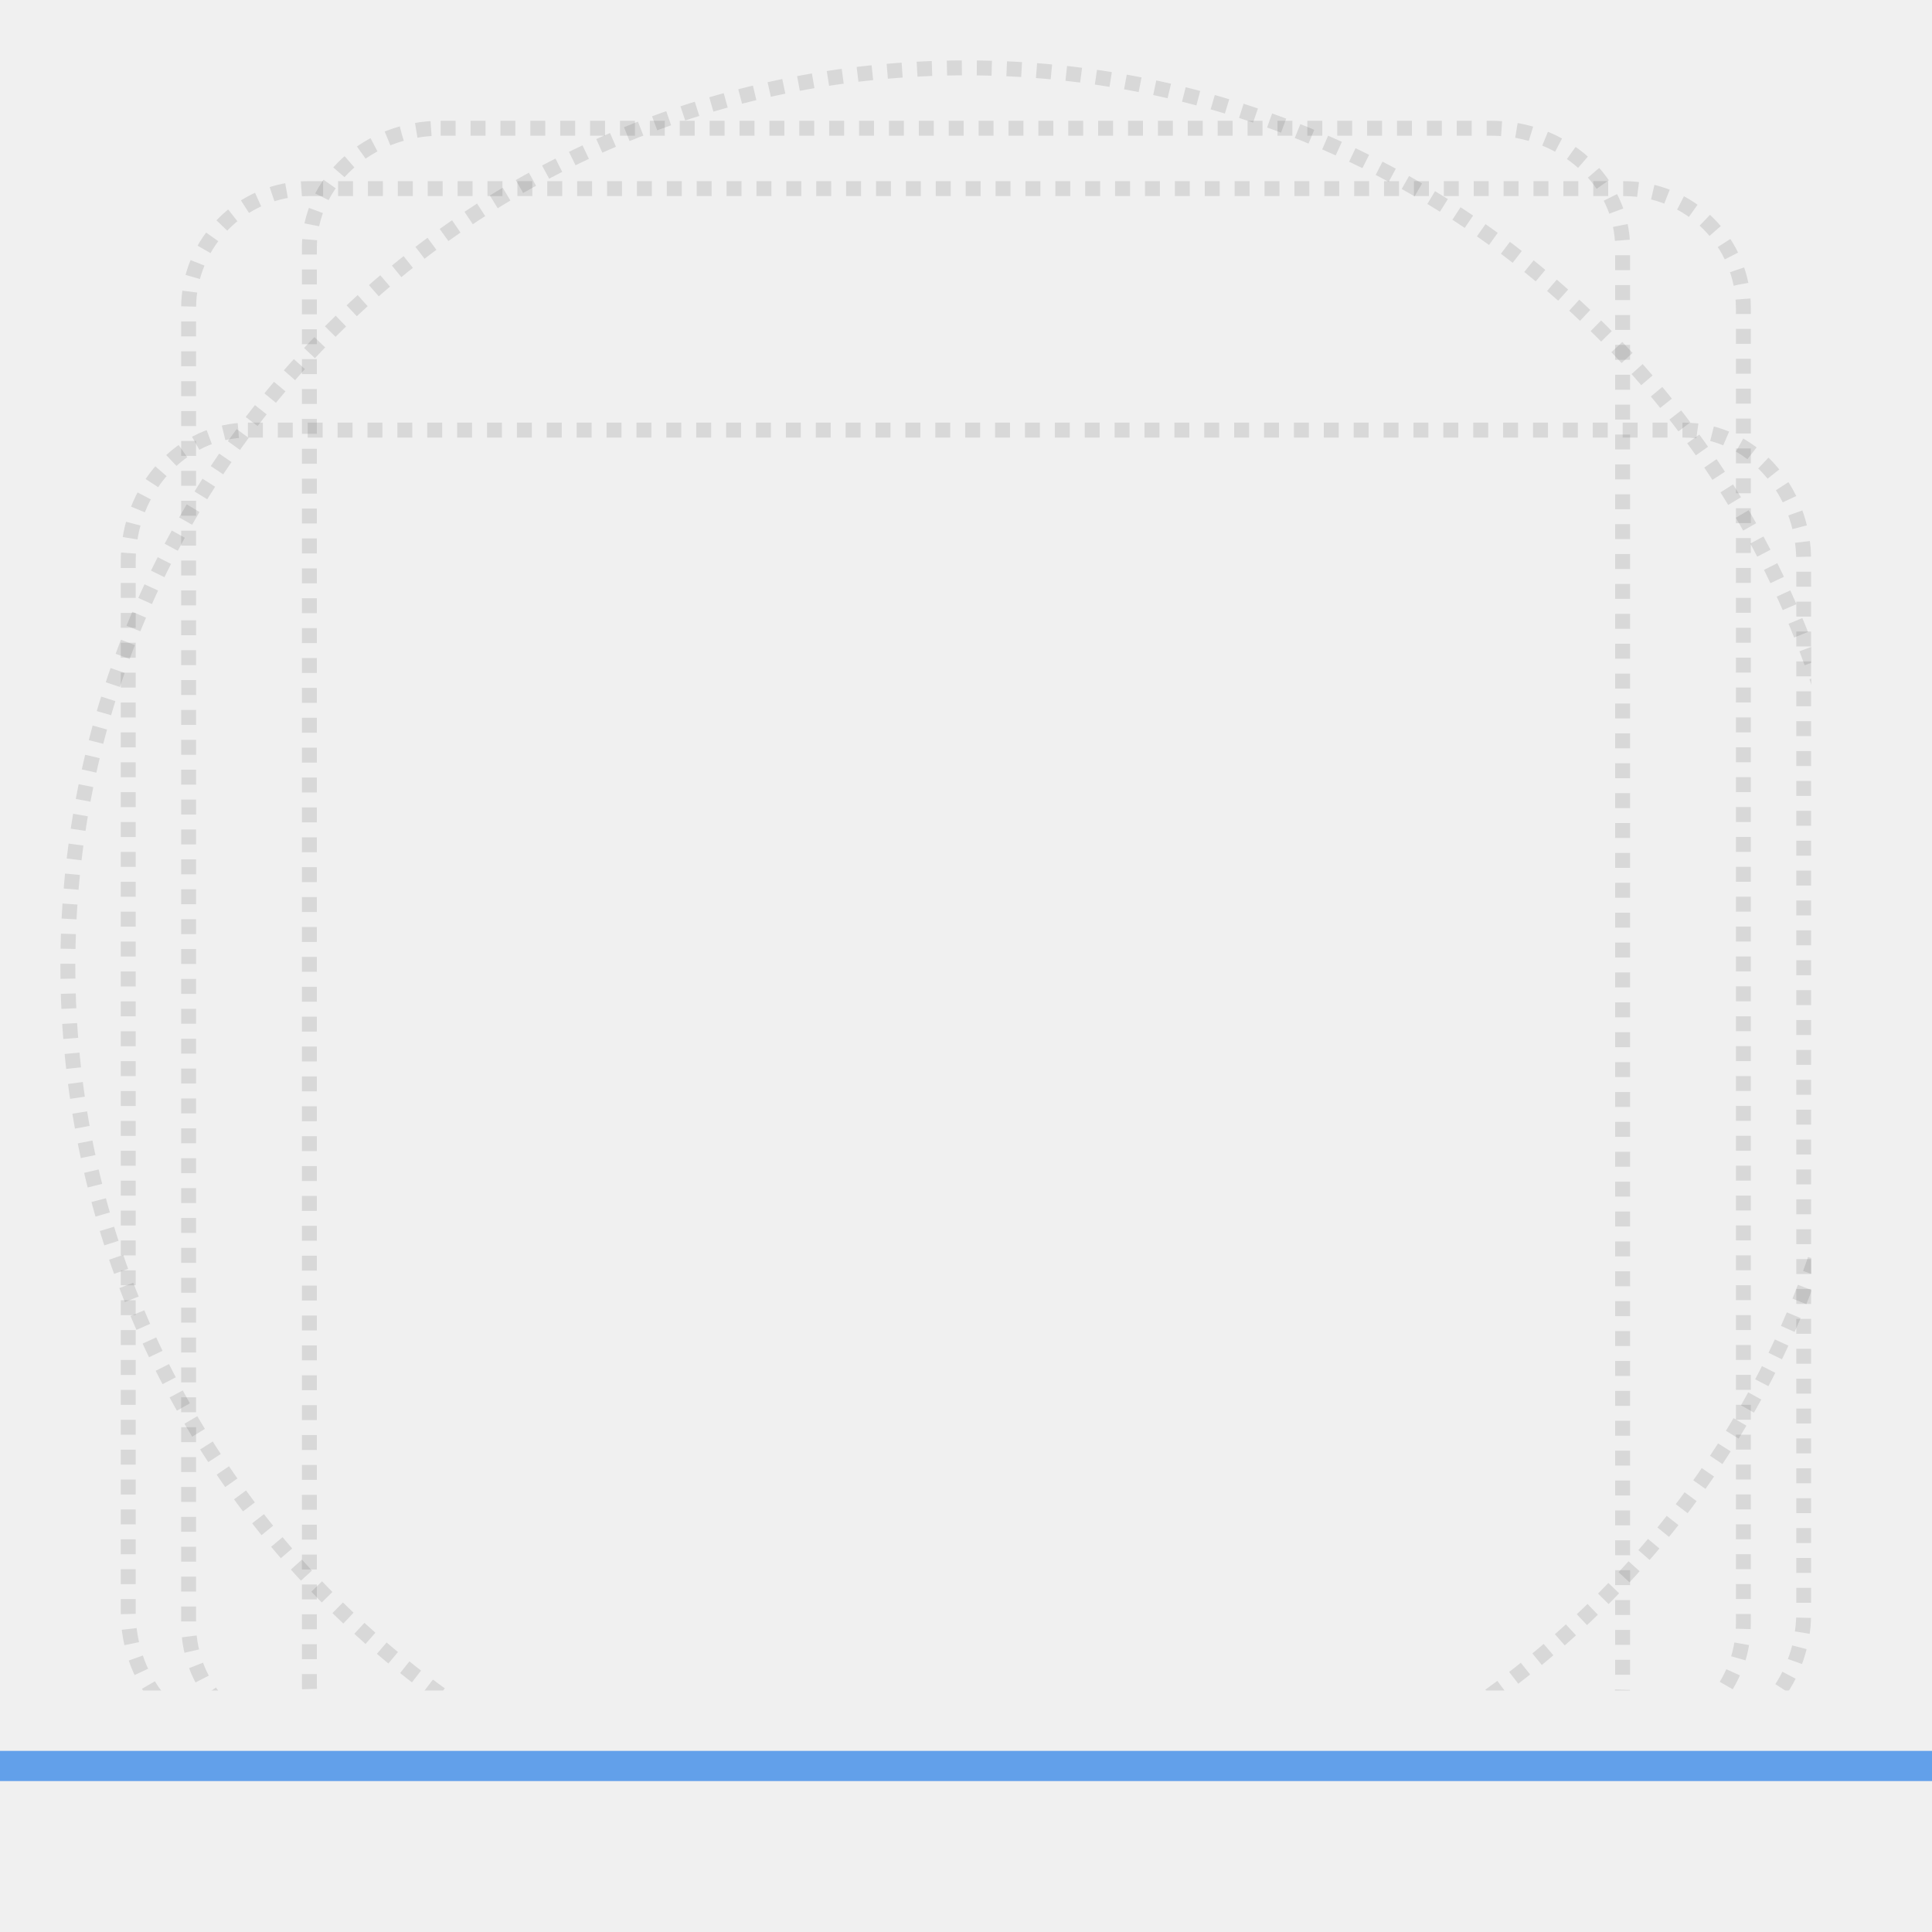
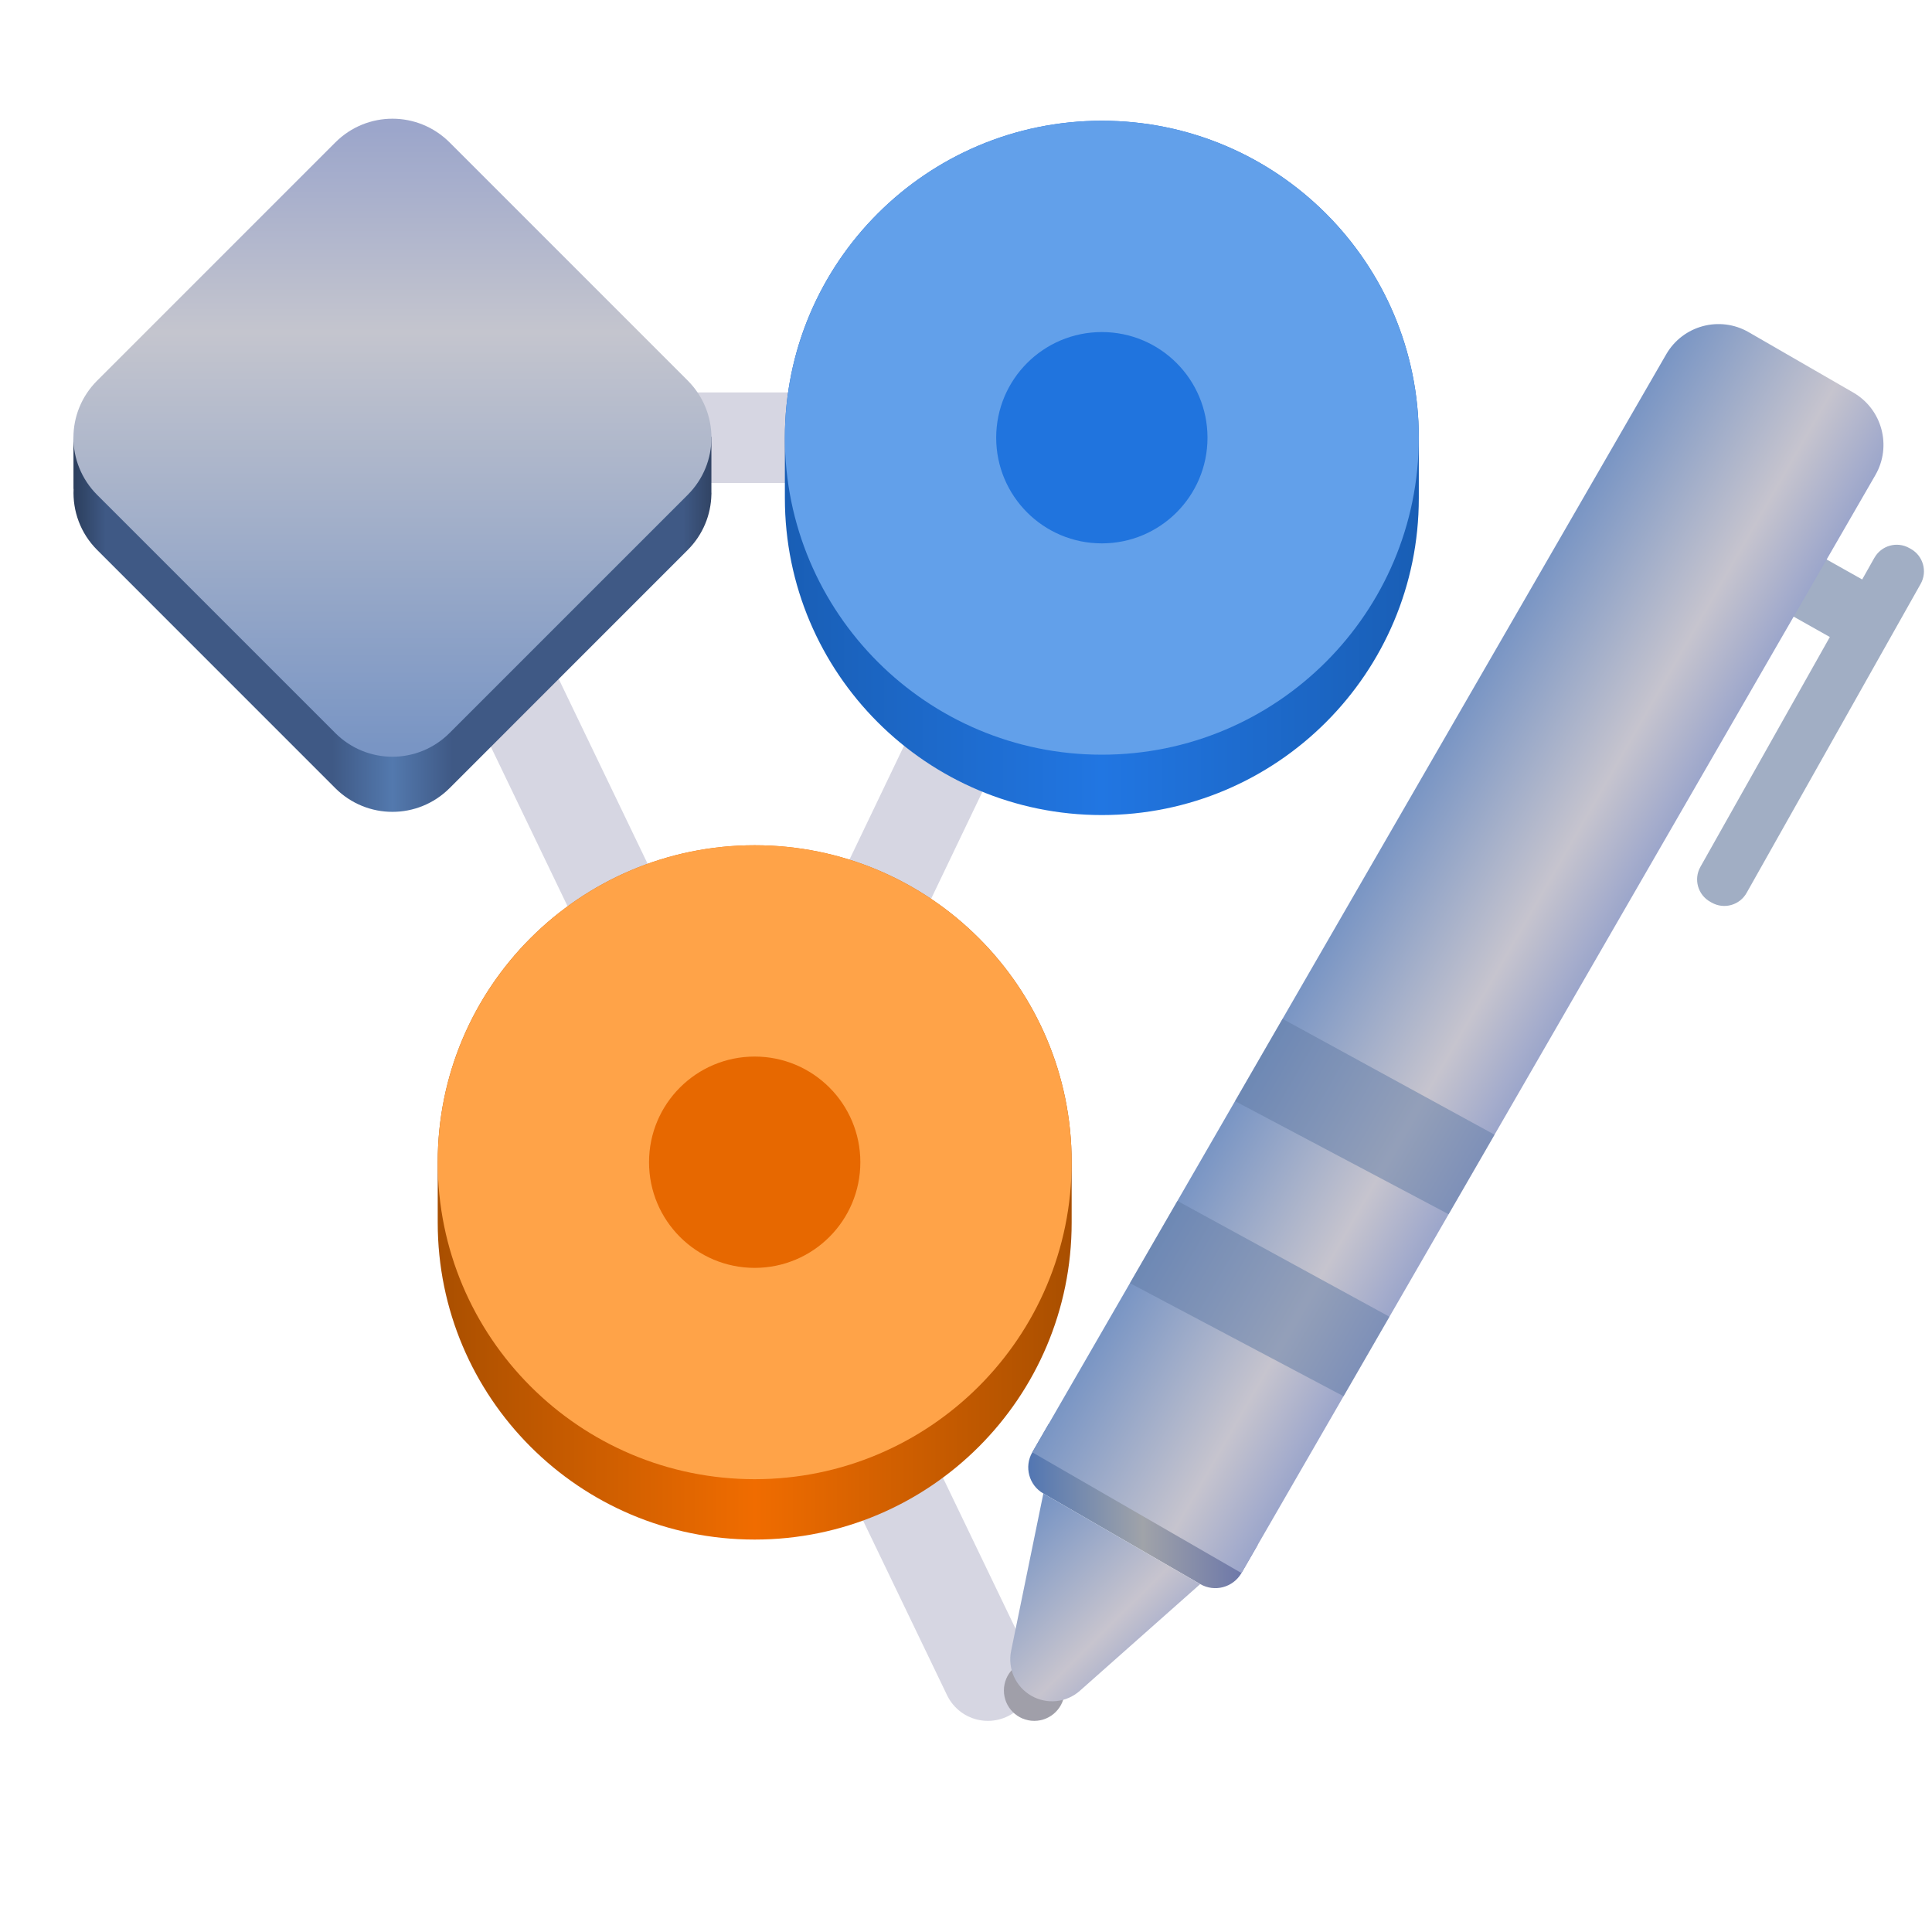
- <svg xmlns="http://www.w3.org/2000/svg" xmlns:xlink="http://www.w3.org/1999/xlink" width="128px" height="128px" viewBox="0 0 128 128" version="1.1">
-   <defs>
-     <filter id="alpha" filterUnits="objectBoundingBox" x="0%" y="0%" width="100%" height="100%">
-       <feColorMatrix type="matrix" in="SourceGraphic" values="0 0 0 0 1 0 0 0 0 1 0 0 0 0 1 0 0 0 1 0" />
-     </filter>
-     <mask id="mask0">
-       <g filter="url(#alpha)">
-         <rect x="0" y="0" width="128" height="128" style="fill:rgb(0%,0%,0%);fill-opacity:0.1;stroke:none;" />
-       </g>
-     </mask>
-     <clipPath id="clip1">
-       <rect x="0" y="0" width="192" height="152" />
-     </clipPath>
-     <g id="surface10632" clip-path="url(#clip1)">
-       <path style="fill:none;stroke-width:0.99;stroke-linecap:butt;stroke-linejoin:miter;stroke:rgb(0%,0%,0%);stroke-opacity:1;stroke-dasharray:0.99,0.99;stroke-miterlimit:4;" d="M 123.504 236 C 123.504 268.863 96.863 295.504 64 295.504 C 31.137 295.504 4.496 268.863 4.496 236 C 4.496 203.137 31.137 176.496 64 176.496 C 96.863 176.496 123.504 203.137 123.504 236 Z M 123.504 236 " transform="matrix(1,0,0,1,8,-156)" />
-     </g>
-     <mask id="mask1">
-       <g filter="url(#alpha)">
-         <rect x="0" y="0" width="128" height="128" style="fill:rgb(0%,0%,0%);fill-opacity:0.1;stroke:none;" />
-       </g>
-     </mask>
-     <clipPath id="clip2">
-       <rect x="0" y="0" width="192" height="152" />
-     </clipPath>
-     <g id="surface10635" clip-path="url(#clip2)">
-       <path style="fill:none;stroke-width:0.99;stroke-linecap:butt;stroke-linejoin:miter;stroke:rgb(0%,0%,0%);stroke-opacity:1;stroke-dasharray:0.99,0.99;stroke-miterlimit:4;" d="M 29.195 180.496 L 98.805 180.496 C 103.609 180.496 107.504 184.047 107.504 188.426 L 107.504 283.574 C 107.504 287.953 103.609 291.504 98.805 291.504 L 29.195 291.504 C 24.391 291.504 20.496 287.953 20.496 283.574 L 20.496 188.426 C 20.496 184.047 24.391 180.496 29.195 180.496 Z M 29.195 180.496 " transform="matrix(1,0,0,1,8,-156)" />
-     </g>
-     <mask id="mask2">
-       <g filter="url(#alpha)">
-         <rect x="0" y="0" width="128" height="128" style="fill:rgb(0%,0%,0%);fill-opacity:0.1;stroke:none;" />
-       </g>
-     </mask>
-     <clipPath id="clip3">
-       <rect x="0" y="0" width="192" height="152" />
-     </clipPath>
-     <g id="surface10638" clip-path="url(#clip3)">
-       <path style="fill:none;stroke-width:0.99;stroke-linecap:butt;stroke-linejoin:miter;stroke:rgb(0%,0%,0%);stroke-opacity:1;stroke-dasharray:0.99,0.99;stroke-miterlimit:4;" d="M 20.418 184.496 L 107.582 184.496 C 111.957 184.496 115.504 188.043 115.504 192.418 L 115.504 279.582 C 115.504 283.957 111.957 287.504 107.582 287.504 L 20.418 287.504 C 16.043 287.504 12.496 283.957 12.496 279.582 L 12.496 192.418 C 12.496 188.043 16.043 184.496 20.418 184.496 Z M 20.418 184.496 " transform="matrix(1,0,0,1,8,-156)" />
-     </g>
-     <mask id="mask3">
-       <g filter="url(#alpha)">
-         <rect x="0" y="0" width="128" height="128" style="fill:rgb(0%,0%,0%);fill-opacity:0.1;stroke:none;" />
-       </g>
-     </mask>
-     <clipPath id="clip4">
-       <rect x="0" y="0" width="192" height="152" />
-     </clipPath>
-     <g id="surface10641" clip-path="url(#clip4)">
-       <path style="fill:none;stroke-width:0.99;stroke-linecap:butt;stroke-linejoin:miter;stroke:rgb(0%,0%,0%);stroke-opacity:1;stroke-dasharray:0.99,0.99;stroke-miterlimit:4;" d="M 16.426 200.496 L 111.574 200.496 C 115.953 200.496 119.504 204.391 119.504 209.195 L 119.504 278.805 C 119.504 283.609 115.953 287.504 111.574 287.504 L 16.426 287.504 C 12.047 287.504 8.496 283.609 8.496 278.805 L 8.496 209.195 C 8.496 204.391 12.047 200.496 16.426 200.496 Z M 16.426 200.496 " transform="matrix(1,0,0,1,8,-156)" />
-     </g>
-   </defs>
-   <g id="surface10578">
-     <rect x="0" y="0" width="128" height="128" style="fill:rgb(94.118%,94.118%,94.118%);fill-opacity:1;stroke:none;" />
-     <use xlink:href="#surface10632" transform="matrix(1,0,0,1,-8,-16)" mask="url(#mask0)" />
-     <use xlink:href="#surface10635" transform="matrix(1,0,0,1,-8,-16)" mask="url(#mask1)" />
-     <use xlink:href="#surface10638" transform="matrix(1,0,0,1,-8,-16)" mask="url(#mask2)" />
-     <use xlink:href="#surface10641" transform="matrix(1,0,0,1,-8,-16)" mask="url(#mask3)" />
-     <path style="fill:none;stroke-width:2;stroke-linecap:butt;stroke-linejoin:miter;stroke:rgb(38.431%,62.745%,91.765%);stroke-opacity:1;stroke-miterlimit:4;" d="M 0 289 L 128 289 " transform="matrix(1,0,0,1,0,-172)" />
-   </g>
+ <svg xmlns="http://www.w3.org/2000/svg" height="128px" viewBox="0 0 128 128" width="128px">
+   <linearGradient id="a" gradientUnits="userSpaceOnUse" x1="29" x2="71" y1="79" y2="79">
+     <stop offset="0" stop-color="#a94f00" />
+     <stop offset="0.5" stop-color="#f06c00" />
+     <stop offset="1" stop-color="#a94f00" />
+   </linearGradient>
+   <linearGradient id="b" gradientTransform="matrix(0.707107 0.707107 -0.707107 0.707107 -2 -172)" gradientUnits="userSpaceOnUse" x1="148.682" x2="179.274" y1="139.676" y2="109.084">
+     <stop offset="0" stop-color="#273853" />
+     <stop offset="0.061" stop-color="#3f5985" />
+     <stop offset="0.408" stop-color="#3f5985" />
+     <stop offset="0.5" stop-color="#5379ae" />
+     <stop offset="0.592" stop-color="#3f5985" />
+     <stop offset="0.946" stop-color="#3f5985" />
+     <stop offset="1" stop-color="#2d3e5b" />
+   </linearGradient>
+   <linearGradient id="c" gradientUnits="userSpaceOnUse" x1="52" x2="94" y1="31" y2="31">
+     <stop offset="0" stop-color="#195eb5" />
+     <stop offset="0.5" stop-color="#2176e2" />
+     <stop offset="1" stop-color="#195eb5" />
+   </linearGradient>
+   <linearGradient id="d" gradientUnits="userSpaceOnUse" x1="68.124" x2="83.329" y1="99.782" y2="99.782">
+     <stop offset="0" stop-color="#5276b2" />
+     <stop offset="0.5" stop-color="#a0a3a9" />
+     <stop offset="1" stop-color="#6571a9" />
+   </linearGradient>
+   <linearGradient id="e" gradientTransform="matrix(0.866025 0.5 -0.5 0.866025 88.61245 -210.805)" gradientUnits="userSpaceOnUse" x1="136" x2="152" y1="232" y2="232">
+     <stop offset="0" stop-color="#7995c4" />
+     <stop offset="0.671" stop-color="#c6c4ce" />
+     <stop offset="1" stop-color="#9ca6cb" />
+   </linearGradient>
+   <linearGradient id="f" gradientTransform="matrix(0.707107 0.707107 -0.707107 0.707107 -2 -172)" gradientUnits="userSpaceOnUse" x1="176.375" x2="147.48" y1="136.777" y2="107.882">
+     <stop offset="0" stop-color="#7995c4" />
+     <stop offset="0.671" stop-color="#c4c5ce" />
+     <stop offset="1" stop-color="#9ca6cb" />
+   </linearGradient>
+   <linearGradient id="g" gradientUnits="userSpaceOnUse" x1="66.933" x2="76.235" y1="101.741" y2="111.123">
+     <stop offset="0" stop-color="#7995c4" />
+     <stop offset="0.671" stop-color="#c7c4ce" />
+     <stop offset="1" stop-color="#9ca6cb" />
+   </linearGradient>
+   <path d="m 65.449 111.012 l -39.449 -82.012 h 47 l -23 48" fill="none" stroke="#d6d6e2" stroke-linecap="round" stroke-linejoin="round" stroke-width="6" />
+   <path d="m 50 56 c 11.598 0 21 9.402 21 21 v 4 c 0 11.598 -9.402 21 -21 21 s -21 -9.402 -21 -21 v -4 c 0 -11.598 9.402 -21 21 -21 z m 0 0" fill="url(#a)" />
+   <path d="m 26 11.516 c -1.367 0 -2.738 0.523 -3.785 1.57 l -15.777 15.777 c -0.023 0.023 -0.043 0.051 -0.062 0.074 h -1.508 v 3.457 h 0.008 c -0.07 1.453 0.449 2.93 1.562 4.043 l 15.773 15.777 c 2.102 2.098 5.477 2.098 7.578 0 l 15.773 -15.777 c 1.016 -1.016 1.539 -2.336 1.57 -3.664 l 0.004 -0.082 c 0 -0.027 0 -0.055 -0.004 -0.078 v -3.676 h -1.508 c -0.02 -0.023 -0.039 -0.051 -0.062 -0.074 l -15.777 -15.777 c -1.047 -1.047 -2.418 -1.57 -3.785 -1.57 z m 0 0" fill="url(#b)" />
+   <path d="m 73 8 c 11.598 0 21 9.402 21 21 v 4 c 0 11.598 -9.402 21 -21 21 s -21 -9.402 -21 -21 v -4 c 0 -11.598 9.402 -21 21 -21 z m 0 0" fill="url(#c)" />
+   <path d="m 94 29 c 0 11.598 -9.402 21 -21 21 s -21 -9.402 -21 -21 s 9.402 -21 21 -21 s 21 9.402 21 21 z m 0 0" fill="#62a0ea" />
+   <path d="m 71 77 c 0 11.598 -9.402 21 -21 21 s -21 -9.402 -21 -21 s 9.402 -21 21 -21 s 21 9.402 21 21 z m 0 0" fill="#ffa348" />
+   <path d="m 69.473 94.344 l -1.082 1.875 c -0.551 0.957 -0.223 2.18 0.734 2.73 l 10.391 6 c 0.957 0.555 2.18 0.227 2.734 -0.73 l 1.078 -1.875 z m 0 0" fill="url(#d)" />
+   <path d="m 124.184 36.953 l -0.809 1.438 l -2.758 -1.551 l -2.148 3.809 l 2.762 1.555 l -8.574 15.227 c -0.461 0.816 -0.172 1.852 0.645 2.312 l 0.105 0.059 c 0.816 0.461 1.852 0.172 2.312 -0.648 l 11.531 -20.473 c 0.457 -0.816 0.168 -1.852 -0.648 -2.312 l -0.105 -0.059 c -0.816 -0.461 -1.852 -0.172 -2.312 0.645 z m 0 0" fill="#a1aec4" />
+   <path d="m 115.855 22.008 l 6.93 4 c 1.914 1.105 2.566 3.551 1.465 5.465 l -42 72.746 l -13.859 -8 l 42 -72.746 c 1.105 -1.914 3.551 -2.57 5.465 -1.465 z m 0 0" fill="url(#e)" />
+   <path d="m 70.535 112 c 0 1.109 -0.902 2.012 -2.012 2.012 c -1.113 0 -2.012 -0.902 -2.012 -2.012 c 0 -1.113 0.898 -2.012 2.012 -2.012 c 1.109 0 2.012 0.898 2.012 2.012 z m 0 0" fill="#a09fa9" />
+   <path d="m 29.789 9.438 l 15.773 15.773 c 2.098 2.102 2.098 5.477 0 7.574 l -15.777 15.777 c -2.098 2.098 -5.473 2.098 -7.574 0 l -15.773 -15.773 c -2.098 -2.102 -2.098 -5.477 0 -7.574 l 15.777 -15.777 c 2.098 -2.098 5.473 -2.098 7.574 0 z m 0 0" fill="url(#f)" />
+   <path d="m 69.125 98.949 l -2.137 10.434 c -0.238 1.172 0.297 2.363 1.332 2.961 c 1.035 0.598 2.336 0.465 3.227 -0.328 l 7.969 -7.066 z m 0 0" fill="url(#g)" />
+   <path d="m 95.973 80.445 l -14.148 -7.492 l 3.148 -5.453 l 14.043 7.676 z m 0 0" fill="#637ca6" fill-opacity="0.51" />
+   <path d="m 89.012 92.504 l -14.152 -7.492 l 3.148 -5.449 l 14.043 7.672 z m 0 0" fill="#637ca6" fill-opacity="0.51" />
+   <path d="m 80 29 c 0 3.867 -3.133 7 -7 7 s -7 -3.133 -7 -7 s 3.133 -7 7 -7 s 7 3.133 7 7 z m 0 0" fill="#2074de" />
+   <path d="m 57 77 c 0 3.867 -3.133 7 -7 7 s -7 -3.133 -7 -7 s 3.133 -7 7 -7 s 7 3.133 7 7 z m 0 0" fill="#e76800" />
</svg>
